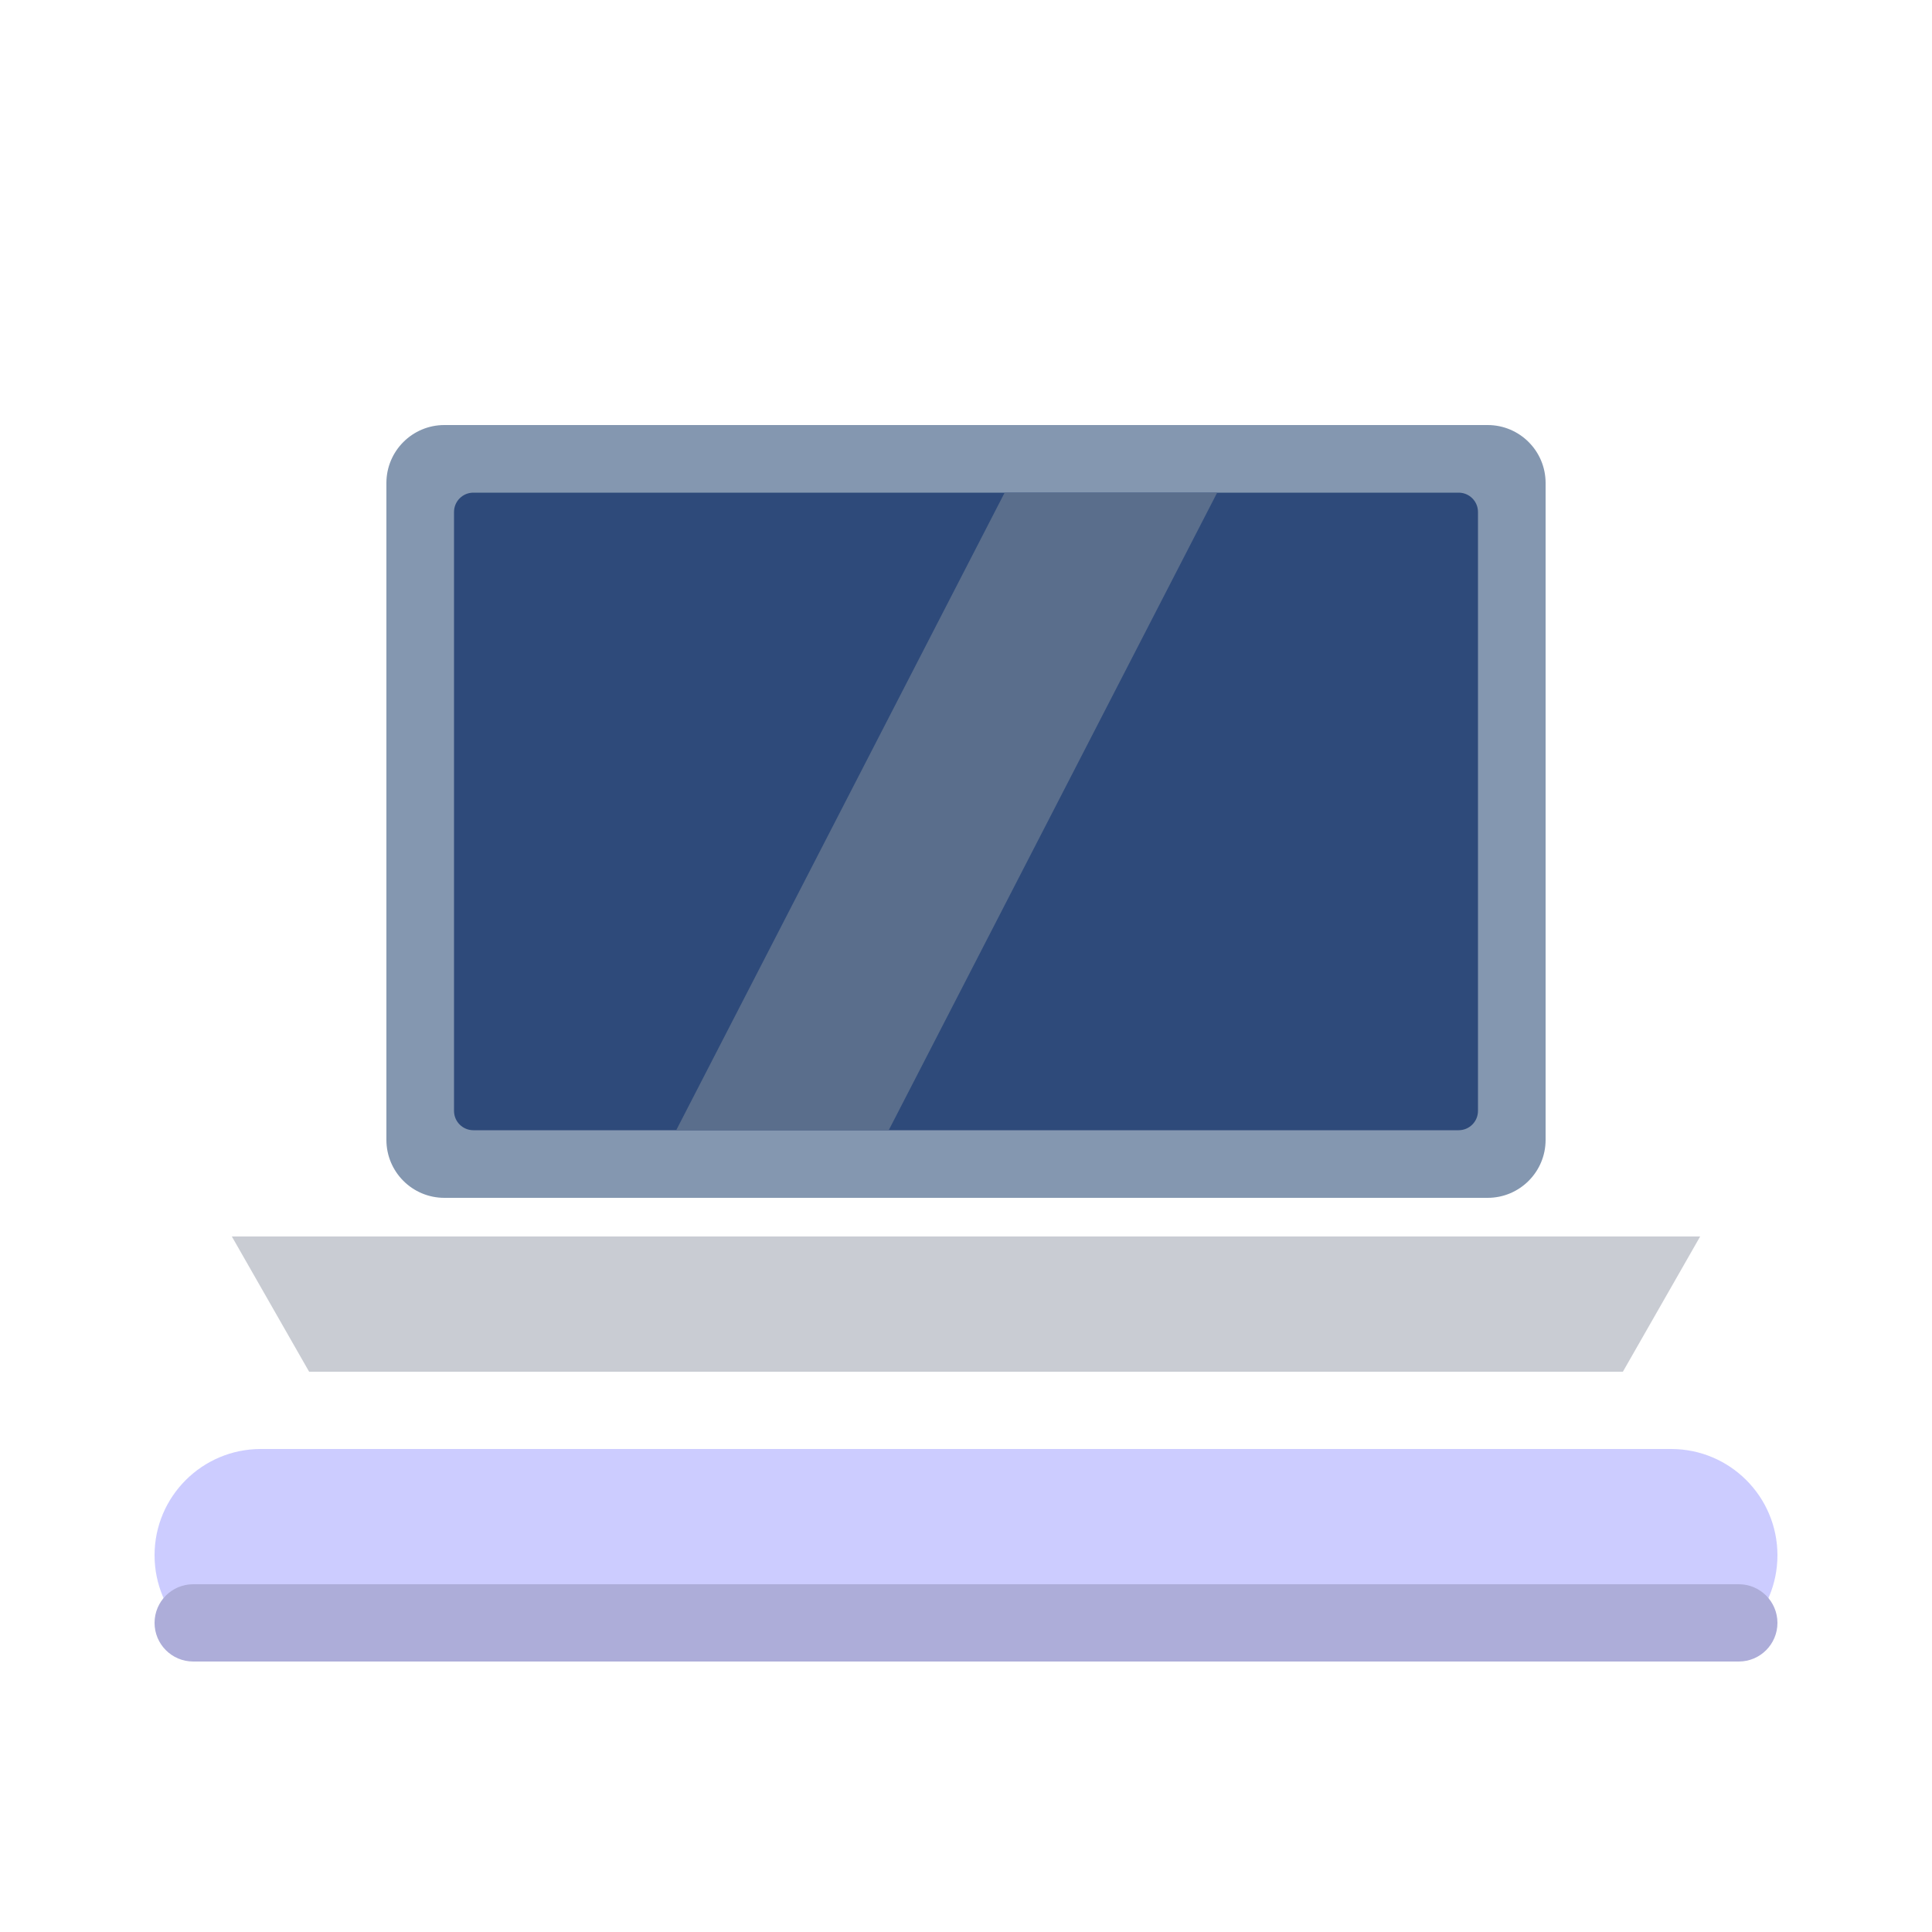
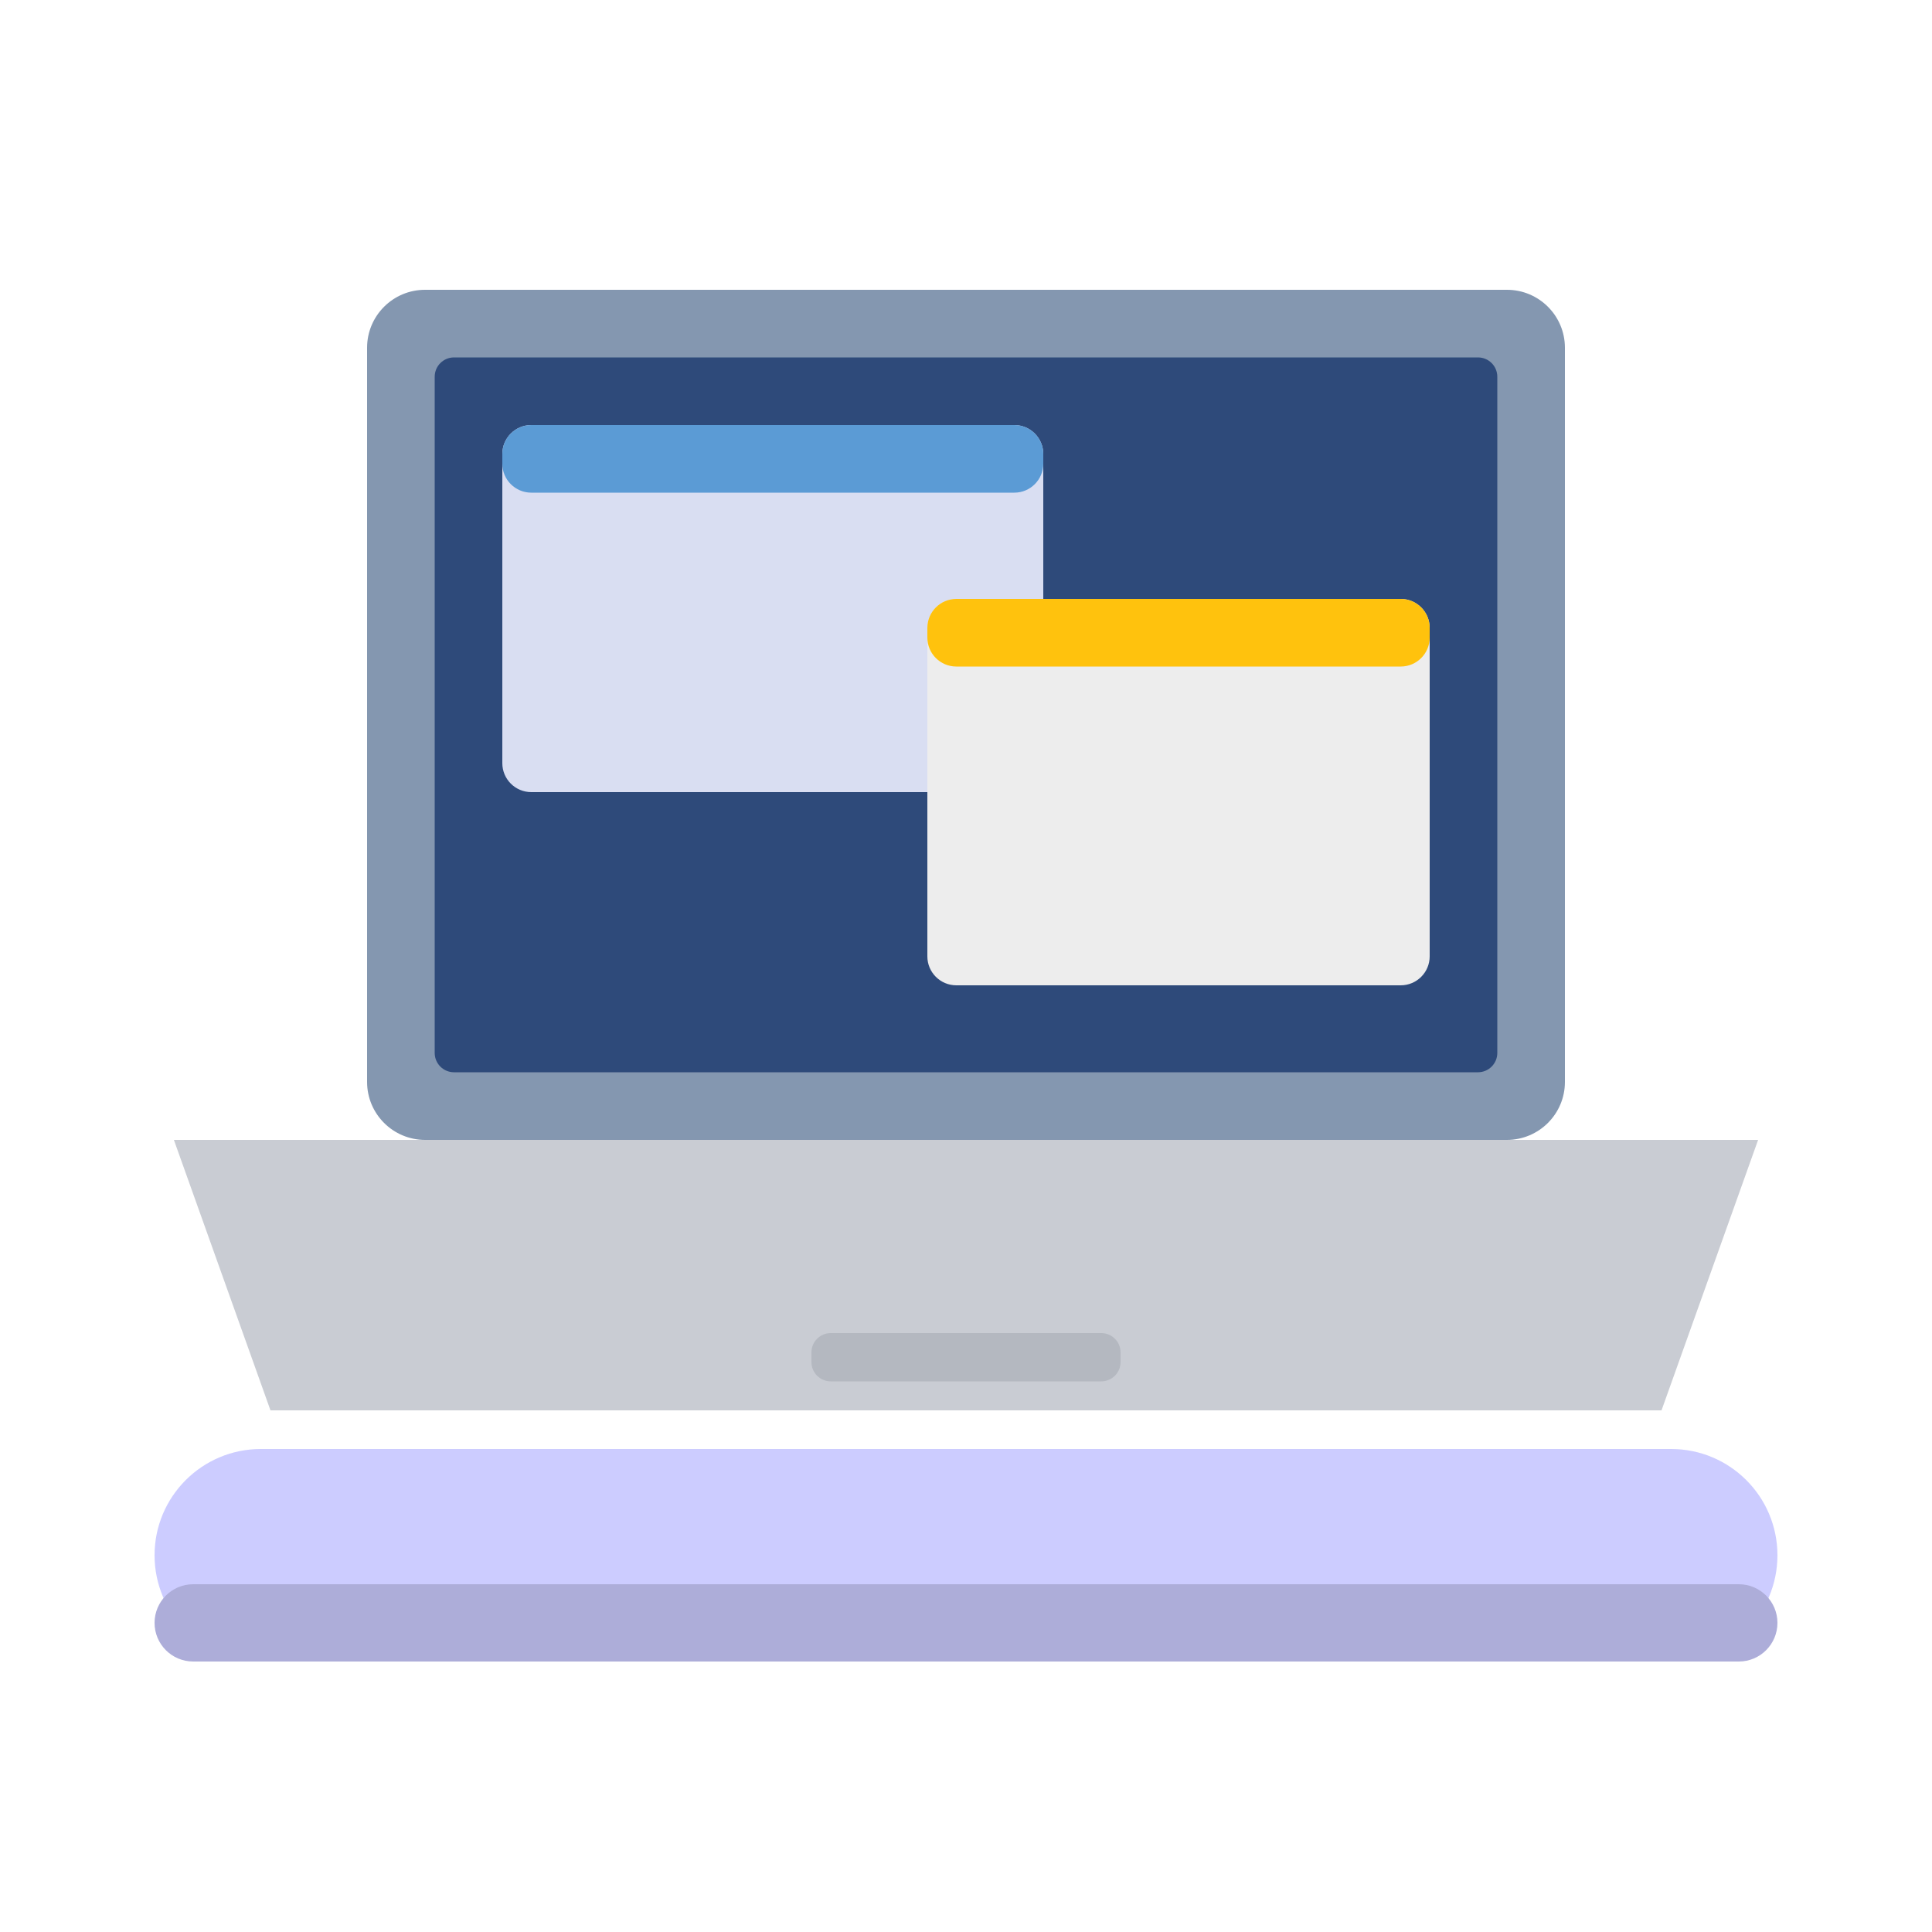
<svg xmlns="http://www.w3.org/2000/svg" viewBox="0 0 200 200" width="100mm" height="100mm">
  <g id="ebene-CCCCFF" fill="#CCCCFF">
    <path fill="#CCCCFF" d="M27,150 L173,150 A11 11 0 0 1 184,161 L184,161 A11 11 0 0 1 173,172 L27,172 A11 11 0 0 1 16,161 L16,161 A11 11 0 0 1 27,150 Z" />
  </g>
  <g id="ebene-ADADD9" fill="#ADADD9">
    <path fill="#ADADD9" d="M20,164 L180,164 A4 4 0 0 1 184,168 L184,168 A4 4 0 0 1 180,172 L20,172 A4 4 0 0 1 16,168 L16,168 A4 4 0 0 1 20,164 Z" />
  </g>
  <g id="ebene-8497B0" fill="#8497B0">
-     <path fill="#8497B0" d="M46,44 L154,44 A6 6 0 0 1 160,50 L160,118 A6 6 0 0 1 154,124 L46,124 A6 6 0 0 1 40,118 L40,50 A6 6 0 0 1 46,44 Z" />
-     <path fill="#8497B0" d="M86,128 L114,128 A2 2 0 0 1 116,130 L116,130 A2 2 0 0 1 114,132 L86,132 A2 2 0 0 1 84,130 L84,130 A2 2 0 0 1 86,128 Z" />
+     <path fill="#8497B0" d="M44,30 L156,30 A6 6 0 0 1 162,36 L162,112 A6 6 0 0 1 156,118 L44,118 A6 6 0 0 1 38,112 L38,36 A6 6 0 0 1 44,30 Z" />
+     <path fill="#8497B0" d="M41,122 L48,122 A1 1 0 0 1 49,123 L49,125 A1 1 0 0 1 48,126 L41,126 A1 1 0 0 1 40,125 L40,123 A1 1 0 0 1 41,122 Z" />
+     <path fill="#8497B0" d="M41,129 L48,129 A1 1 0 0 1 49,130 L49,132 A1 1 0 0 1 48,133 L41,133 A1 1 0 0 1 40,132 L40,130 A1 1 0 0 1 41,129 Z" />
+     <path fill="#8497B0" d="M53,122 L60,122 A1 1 0 0 1 61,123 L61,125 A1 1 0 0 1 60,126 L53,126 A1 1 0 0 1 52,125 L52,123 A1 1 0 0 1 53,122 Z" />
+     <path fill="#8497B0" d="M53,129 L60,129 A1 1 0 0 1 61,130 L61,132 A1 1 0 0 1 60,133 L53,133 A1 1 0 0 1 52,132 L52,130 A1 1 0 0 1 53,129 Z" />
+     <path fill="#8497B0" d="M65,122 L72,122 A1 1 0 0 1 73,123 L73,125 A1 1 0 0 1 72,126 L65,126 A1 1 0 0 1 64,125 L64,123 A1 1 0 0 1 65,122 Z" />
+     <path fill="#8497B0" d="M65,129 L72,129 A1 1 0 0 1 73,130 L73,132 A1 1 0 0 1 72,133 L65,133 A1 1 0 0 1 64,132 L64,130 A1 1 0 0 1 65,129 Z" />
+     <path fill="#8497B0" d="M77,122 L84,122 A1 1 0 0 1 85,123 L85,125 A1 1 0 0 1 84,126 L77,126 A1 1 0 0 1 76,125 L76,123 A1 1 0 0 1 77,122 Z" />
+     <path fill="#8497B0" d="M77,129 L84,129 A1 1 0 0 1 85,130 L85,132 A1 1 0 0 1 84,133 L77,133 A1 1 0 0 1 76,132 L76,130 A1 1 0 0 1 77,129 Z" />
+     <path fill="#8497B0" d="M89,122 L96,122 A1 1 0 0 1 97,123 L97,125 A1 1 0 0 1 96,126 L89,126 A1 1 0 0 1 88,125 L88,123 A1 1 0 0 1 89,122 Z" />
+     <path fill="#8497B0" d="M89,129 L96,129 A1 1 0 0 1 97,130 L97,132 A1 1 0 0 1 96,133 L89,133 A1 1 0 0 1 88,132 L88,130 A1 1 0 0 1 89,129 Z" />
+     <path fill="#8497B0" d="M101,122 L108,122 A1 1 0 0 1 109,123 L109,125 A1 1 0 0 1 108,126 L101,126 A1 1 0 0 1 100,125 L100,123 A1 1 0 0 1 101,122 Z" />
+     <path fill="#8497B0" d="M101,129 L108,129 A1 1 0 0 1 109,130 L109,132 A1 1 0 0 1 108,133 L101,133 A1 1 0 0 1 100,132 L100,130 A1 1 0 0 1 101,129 Z" />
+     <path fill="#8497B0" d="M113,122 L120,122 A1 1 0 0 1 121,123 L121,125 A1 1 0 0 1 120,126 L113,126 A1 1 0 0 1 112,125 L112,123 A1 1 0 0 1 113,122 Z" />
+     <path fill="#8497B0" d="M113,129 L120,129 A1 1 0 0 1 121,130 L121,132 A1 1 0 0 1 120,133 L113,133 A1 1 0 0 1 112,132 L112,130 A1 1 0 0 1 113,129 Z" />
+     <path fill="#8497B0" d="M125,122 L132,122 A1 1 0 0 1 133,123 L133,125 A1 1 0 0 1 132,126 L125,126 A1 1 0 0 1 124,125 L124,123 A1 1 0 0 1 125,122 Z" />
+     <path fill="#8497B0" d="M125,129 L132,129 A1 1 0 0 1 133,130 L133,132 A1 1 0 0 1 132,133 L125,133 A1 1 0 0 1 124,132 L124,130 A1 1 0 0 1 125,129 Z" />
+     <path fill="#8497B0" d="M137,122 L144,122 A1 1 0 0 1 145,123 L145,125 A1 1 0 0 1 144,126 L137,126 A1 1 0 0 1 136,125 L136,123 A1 1 0 0 1 137,122 Z" />
+     <path fill="#8497B0" d="M137,129 L144,129 A1 1 0 0 1 145,130 L145,132 A1 1 0 0 1 144,133 L137,133 A1 1 0 0 1 136,132 L136,130 A1 1 0 0 1 137,129 Z" />
+     <path fill="#8497B0" d="M149,122 L156,122 A1 1 0 0 1 157,123 L157,125 A1 1 0 0 1 156,126 L149,126 A1 1 0 0 1 148,125 L148,123 A1 1 0 0 1 149,122 Z" />
+     <path fill="#8497B0" d="M149,129 L156,129 A1 1 0 0 1 157,130 L157,132 A1 1 0 0 1 156,133 L149,133 A1 1 0 0 1 148,132 L148,130 A1 1 0 0 1 149,129 Z" />
  </g>
  <g id="ebene-2E4A7A" fill="#2E4A7A">
-     <path fill="#2E4A7A" d="M49,51 L151,51 A2 2 0 0 1 153,53 L153,115 A2 2 0 0 1 151,117 L49,117 A2 2 0 0 1 47,115 L47,53 A2 2 0 0 1 49,51 Z" />
+     <path fill="#2E4A7A" d="M47,37 L153,37 A2 2 0 0 1 155,39 L155,109 A2 2 0 0 1 153,111 L47,111 A2 2 0 0 1 45,109 L45,39 A2 2 0 0 1 47,37 Z" />
  </g>
-   <g id="ebene-5A6E8C" fill="#5A6E8C">
-     <path fill="#5A6E8C" d="M104,51 L126,51 L92,117 L70,117 Z" />
+   <g id="ebene-D9DEF2" fill="#D9DEF2">
+     <path fill="#D9DEF2" d="M55,44 L105,44 A3 3 0 0 1 108,47 L108,79 A3 3 0 0 1 105,82 L55,82 A3 3 0 0 1 52,79 L52,47 A3 3 0 0 1 55,44 Z" />
+   </g>
+   <g id="ebene-5B9BD5" fill="#5B9BD5">
+     <path fill="#5B9BD5" d="M55,44 L105,44 A3 3 0 0 1 108,47 L108,48 A3 3 0 0 1 105,51 L55,51 A3 3 0 0 1 52,48 L52,47 A3 3 0 0 1 55,44 Z" />
+   </g>
+   <g id="ebene-EDEDED" fill="#EDEDED">
+     <path fill="#EDEDED" d="M99,62 L145,62 A3 3 0 0 1 148,65 L148,99 A3 3 0 0 1 145,102 L99,102 A3 3 0 0 1 96,99 L96,65 A3 3 0 0 1 99,62 Z" />
+   </g>
+   <g id="ebene-FFC20D" fill="#FFC20D">
+     <path fill="#FFC20D" d="M99,62 L145,62 A3 3 0 0 1 148,65 L148,66 A3 3 0 0 1 145,69 L99,69 A3 3 0 0 1 96,66 L96,65 A3 3 0 0 1 99,62 Z" />
  </g>
  <g id="ebene-C9CCD3" fill="#C9CCD3">
-     <path fill="#C9CCD3" d="M24,128 L176,128 L168,142 L32,142 Z" />
+     <path fill="#C9CCD3" d="M18,118 L182,118 L172,146 L28,146 Z" />
+   </g>
+   <g id="ebene-B4B8C0" fill="#B4B8C0">
+     <path fill="#B4B8C0" d="M86,138 L114,138 A2 2 0 0 1 116,140 L116,141 A2 2 0 0 1 114,143 L86,143 A2 2 0 0 1 84,141 L84,140 A2 2 0 0 1 86,138 Z" />
  </g>
</svg>
